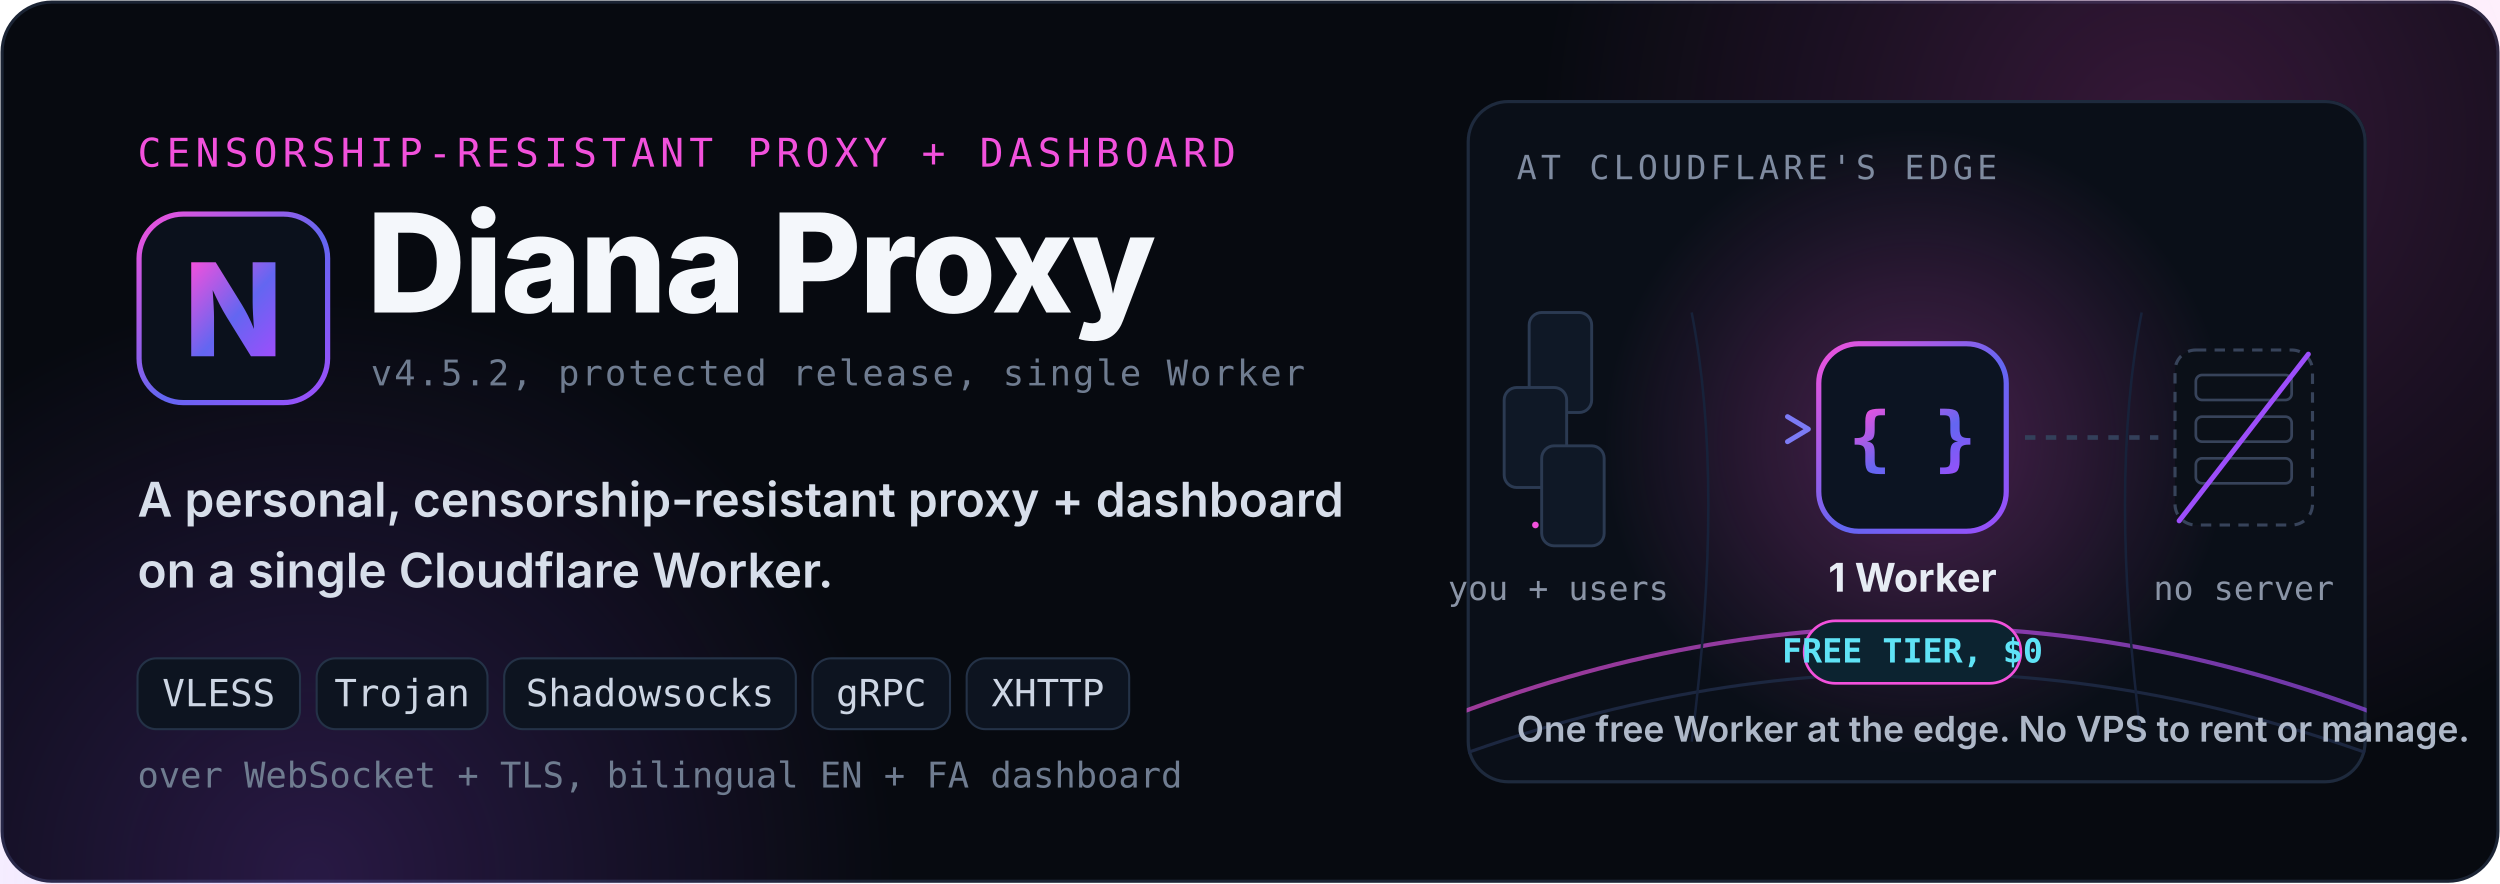
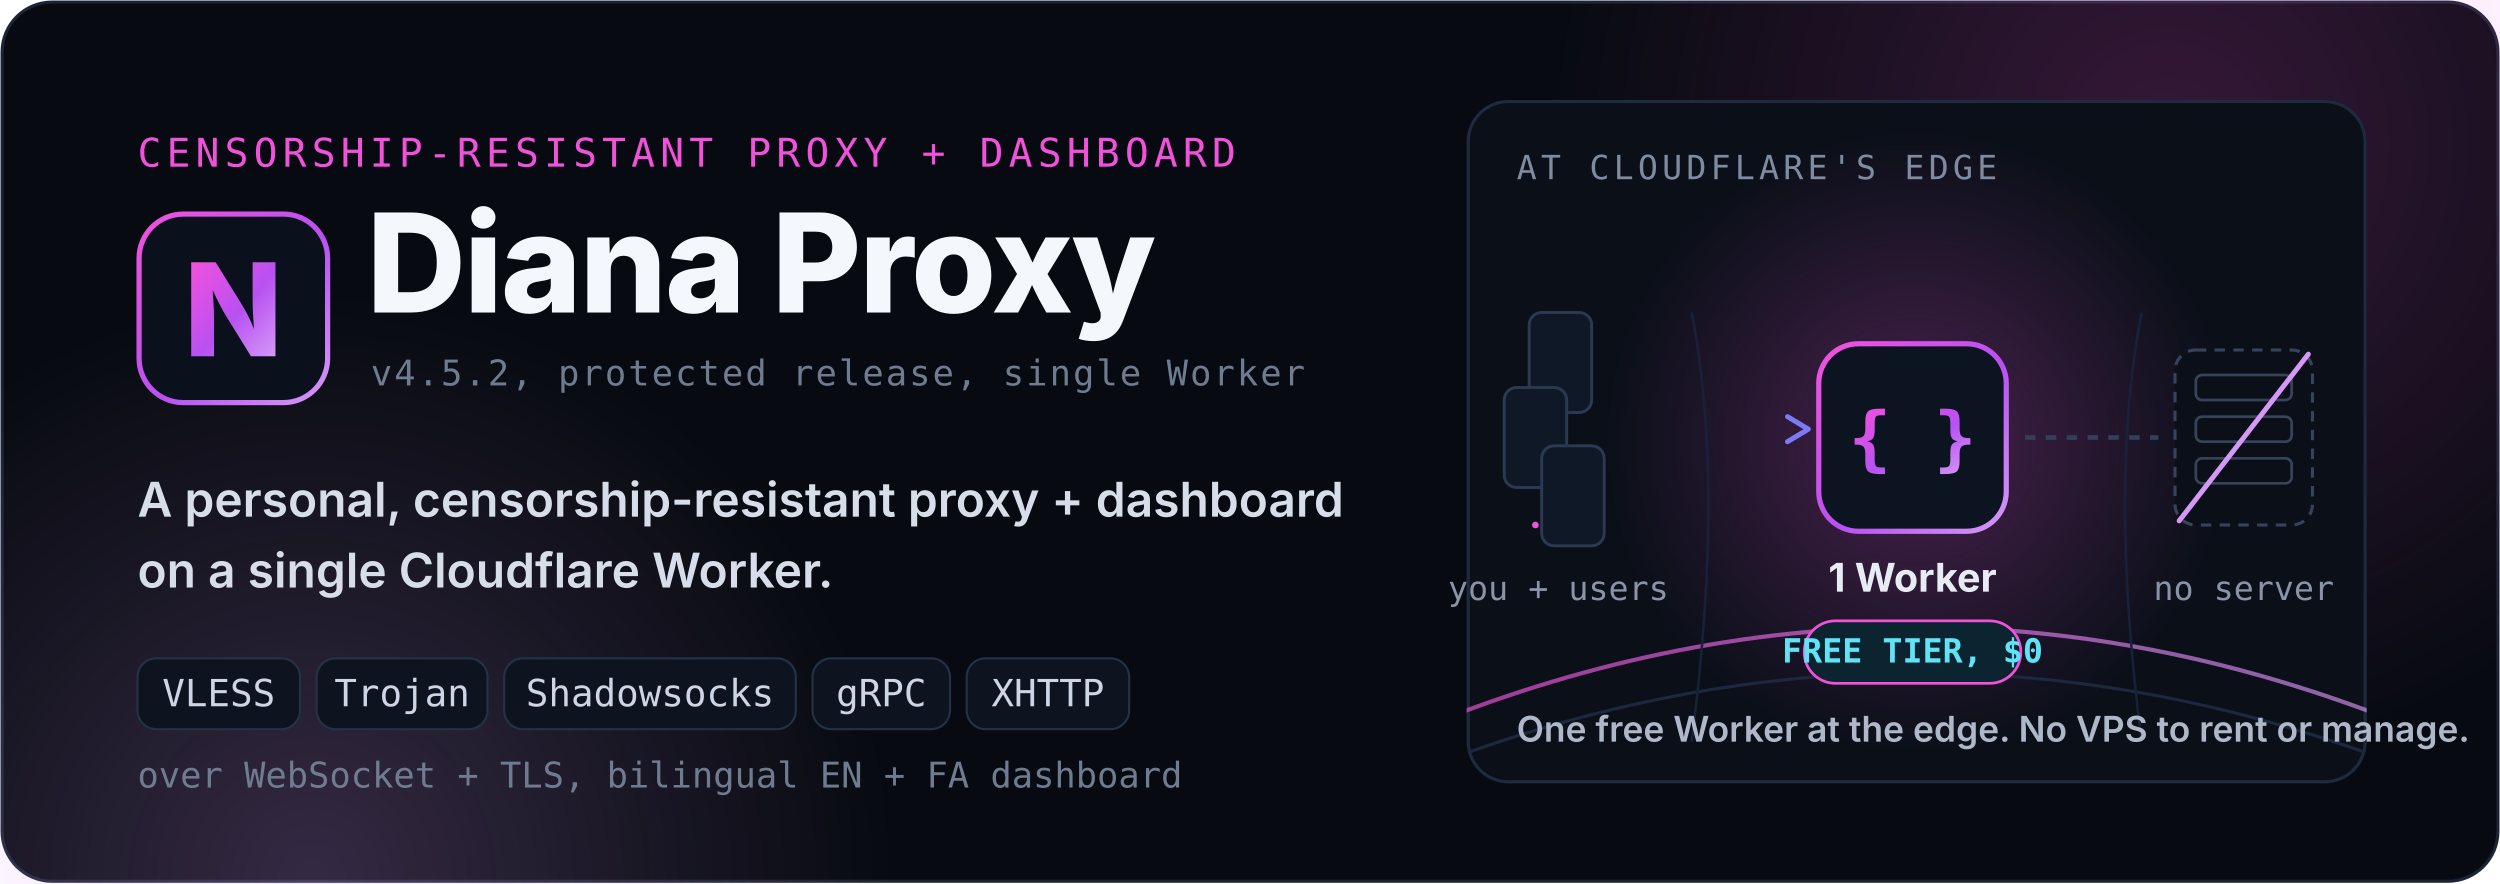
<svg xmlns="http://www.w3.org/2000/svg" width="1200" height="424" viewBox="0 0 1200 424" role="img" aria-labelledby="heroTitle heroDesc">
  <defs>
    <linearGradient id="DianaGrad" x1="0" y1="0" x2="1" y2="1">
      <stop offset="0" stop-color="#f251dc" />
-       <stop offset="0.55" stop-color="#6366f1" />
-       <stop offset="1" stop-color="#9d4efb" />
+       <stop offset="0.55" stop-color="#b851f2" />
+       <stop offset="1" stop-color="#d598f7" />
    </linearGradient>
    <linearGradient id="DianaGradH" x1="0" y1="0" x2="1" y2="0">
      <stop offset="0" stop-color="#f251dc" />
-       <stop offset="1" stop-color="#9d4efb" />
+       <stop offset="1" stop-color="#d598f7" />
    </linearGradient>
    <radialGradient id="glowTR" cx="0.5" cy="0.5" r="0.5">
      <stop offset="0" stop-color="#f251dc" stop-opacity="0.20" />
      <stop offset="1" stop-color="#f251dc" stop-opacity="0" />
    </radialGradient>
    <radialGradient id="glowV" cx="0.5" cy="0.5" r="0.5">
-       <stop offset="0" stop-color="#9d4efb" stop-opacity="0.22" />
-       <stop offset="1" stop-color="#9d4efb" stop-opacity="0" />
+       <stop offset="0" stop-color="#d598f7" stop-opacity="0.22" />
+       <stop offset="1" stop-color="#d598f7" stop-opacity="0" />
    </radialGradient>
    <radialGradient id="nodeGlow" cx="0.5" cy="0.5" r="0.5">
      <stop offset="0" stop-color="#f251dc" stop-opacity="0.55" />
      <stop offset="1" stop-color="#f251dc" stop-opacity="0" />
    </radialGradient>
    <clipPath id="boardClip">
      <rect x="704" y="48" width="432" height="328" rx="20" />
    </clipPath>
  </defs>
  <rect x="1" y="1" width="1198" height="422" rx="24" fill="#070a10" />
  <rect x="1" y="1" width="1198" height="422" rx="24" fill="none" stroke="#1b2434" stroke-width="1.5" />
  <circle cx="1040" cy="70" r="300" fill="url(#glowTR)" />
  <circle cx="150" cy="420" r="280" fill="url(#glowV)" />
  <g>
    <text x="66" y="80" font-family="ui-monospace,SFMono-Regular,Menlo,monospace" font-size="19" letter-spacing="2.5" fill="#f251dc">CENSORSHIP-RESISTANT PROXY + DASHBOARD</text>
    <rect x="66" y="102" width="92" height="92" rx="22" fill="#0b111c" />
    <rect x="66.75" y="102.75" width="90.5" height="90.5" rx="21.25" fill="none" stroke="url(#DianaGrad)" stroke-width="2.5" />
    <text x="112" y="171" text-anchor="middle" font-family="-apple-system,BlinkMacSystemFont,Segoe UI,sans-serif" font-size="62" font-weight="800" fill="url(#DianaGrad)">N</text>
    <text x="176" y="150" font-family="-apple-system,BlinkMacSystemFont,Segoe UI,sans-serif" font-size="66" font-weight="800" fill="#f4f7fb" letter-spacing="-1">Diana Proxy</text>
    <text x="178" y="185" font-family="ui-monospace,SFMono-Regular,Menlo,monospace" font-size="17" letter-spacing="1" fill="#6f7c90">v4.5.2, protected release, single Worker</text>
    <text x="66" y="248" font-family="-apple-system,BlinkMacSystemFont,Segoe UI,sans-serif" font-size="23" font-weight="600" fill="#d7deea">A personal, censorship-resistant proxy + dashboard</text>
    <text x="66" y="282" font-family="-apple-system,BlinkMacSystemFont,Segoe UI,sans-serif" font-size="23" font-weight="600" fill="#d7deea">on a single Cloudflare Worker.</text>
    <g font-family="ui-monospace,SFMono-Regular,Menlo,monospace" font-size="18">
      <g>
        <rect x="66" y="316" width="78" height="34" rx="9" fill="#0d1420" stroke="#243247" stroke-width="1" />
        <text x="105" y="339" text-anchor="middle" fill="#cdd6e4">VLESS</text>
      </g>
      <g>
        <rect x="152" y="316" width="82" height="34" rx="9" fill="#0d1420" stroke="#243247" stroke-width="1" />
        <text x="193" y="339" text-anchor="middle" fill="#cdd6e4">Trojan</text>
      </g>
      <g>
        <rect x="242" y="316" width="140" height="34" rx="9" fill="#0d1420" stroke="#243247" stroke-width="1" />
        <text x="312" y="339" text-anchor="middle" fill="#cdd6e4">Shadowsocks</text>
      </g>
      <g>
        <rect x="390" y="316" width="66" height="34" rx="9" fill="#0d1420" stroke="#243247" stroke-width="1" />
        <text x="423" y="339" text-anchor="middle" fill="#cdd6e4">gRPC</text>
      </g>
      <g>
        <rect x="464" y="316" width="78" height="34" rx="9" fill="#0d1420" stroke="#243247" stroke-width="1" />
        <text x="503" y="339" text-anchor="middle" fill="#cdd6e4">XHTTP</text>
      </g>
    </g>
    <text x="66" y="378" font-family="ui-monospace,SFMono-Regular,Menlo,monospace" font-size="17" fill="#6f7c90">over WebSocket + TLS, bilingual EN + FA dashboard</text>
  </g>
  <g>
    <rect x="704" y="48" width="432" height="328" rx="20" fill="#0a0f18" />
    <rect x="704.75" y="48.75" width="430.5" height="326.5" rx="19.25" fill="none" stroke="#1e2a3d" stroke-width="1.5" />
    <g clip-path="url(#boardClip)">
      <circle cx="920" cy="212" r="150" fill="url(#nodeGlow)" opacity="0.5" />
      <path d="M676 352 Q920 250 1164 352" fill="none" stroke="url(#DianaGradH)" stroke-width="2" opacity="0.65" />
      <path d="M676 372 Q920 274 1164 372" fill="none" stroke="#1c2740" stroke-width="1.5" />
      <path d="M812 356 Q828 232 812 150" fill="none" stroke="#17223a" stroke-width="1.2" />
      <path d="M1028 356 Q1012 232 1028 150" fill="none" stroke="#17223a" stroke-width="1.2" />
    </g>
    <text x="728" y="86" font-family="ui-monospace,SFMono-Regular,Menlo,monospace" font-size="16" letter-spacing="2" fill="#7f8ba0">AT CLOUDFLARE'S EDGE</text>
    <g>
      <rect x="734" y="150" width="30" height="48" rx="6" fill="#0f1826" stroke="#2b3a52" stroke-width="1.4" />
      <rect x="722" y="186" width="30" height="48" rx="6" fill="#0f1826" stroke="#2b3a52" stroke-width="1.4" />
      <rect x="740" y="214" width="30" height="48" rx="6" fill="#0f1826" stroke="#2b3a52" stroke-width="1.4" />
      <circle cx="737" cy="252" r="1.6" fill="#f251dc" />
      <text x="748" y="288" text-anchor="middle" font-family="ui-monospace,SFMono-Regular,Menlo,monospace" font-size="16" fill="#8a94a6">you + users</text>
    </g>
    <path d="M776 206 H864" fill="none" stroke="url(#DianaGradH)" stroke-width="2.4" />
    <path d="M858 200 l10 6 l-10 6" fill="none" stroke="#7c7bf5" stroke-width="2.4" stroke-linecap="round" stroke-linejoin="round" />
    <rect x="872" y="164" width="92" height="92" rx="20" fill="#0c1422" />
    <rect x="873" y="165" width="90" height="90" rx="19" fill="none" stroke="url(#DianaGrad)" stroke-width="2.5" />
    <text x="918" y="222" text-anchor="middle" font-family="ui-monospace,SFMono-Regular,Menlo,monospace" font-size="34" font-weight="700" fill="url(#DianaGrad)">{ }</text>
    <text x="918" y="284" text-anchor="middle" font-family="-apple-system,BlinkMacSystemFont,Segoe UI,sans-serif" font-size="19" font-weight="700" fill="#e7ecf4">1 Worker</text>
    <g>
      <rect x="866" y="298" width="104" height="30" rx="15" fill="#0c2330" stroke="#f251dc" stroke-width="1.3" />
      <text x="918" y="318" text-anchor="middle" font-family="ui-monospace,SFMono-Regular,Menlo,monospace" font-size="16" font-weight="700" fill="#5fe3f6">FREE TIER, $0</text>
    </g>
    <path d="M972 210 H1036" fill="none" stroke="#33405a" stroke-width="2.2" stroke-dasharray="5 5" />
    <g>
      <rect x="1044" y="168" width="66" height="84" rx="10" fill="#0b1018" stroke="#37435a" stroke-width="1.5" stroke-dasharray="5 4" />
      <rect x="1054" y="180" width="46" height="12" rx="3" fill="none" stroke="#37435a" stroke-width="1.3" />
      <rect x="1054" y="200" width="46" height="12" rx="3" fill="none" stroke="#37435a" stroke-width="1.3" />
      <rect x="1054" y="220" width="46" height="12" rx="3" fill="none" stroke="#37435a" stroke-width="1.3" />
-       <path d="M1046 250 L1108 170" stroke="#9d4efb" stroke-width="2.4" stroke-linecap="round" />
+       <path d="M1046 250 L1108 170" stroke="#d598f7" stroke-width="2.4" stroke-linecap="round" />
      <text x="1077" y="288" text-anchor="middle" font-family="ui-monospace,SFMono-Regular,Menlo,monospace" font-size="16" fill="#8a94a6">no server</text>
    </g>
    <text x="728" y="356" font-family="-apple-system,BlinkMacSystemFont,Segoe UI,sans-serif" font-size="17" font-weight="600" fill="#aeb8c8">One free Worker at the edge. No VPS to rent or manage.</text>
  </g>
</svg>
